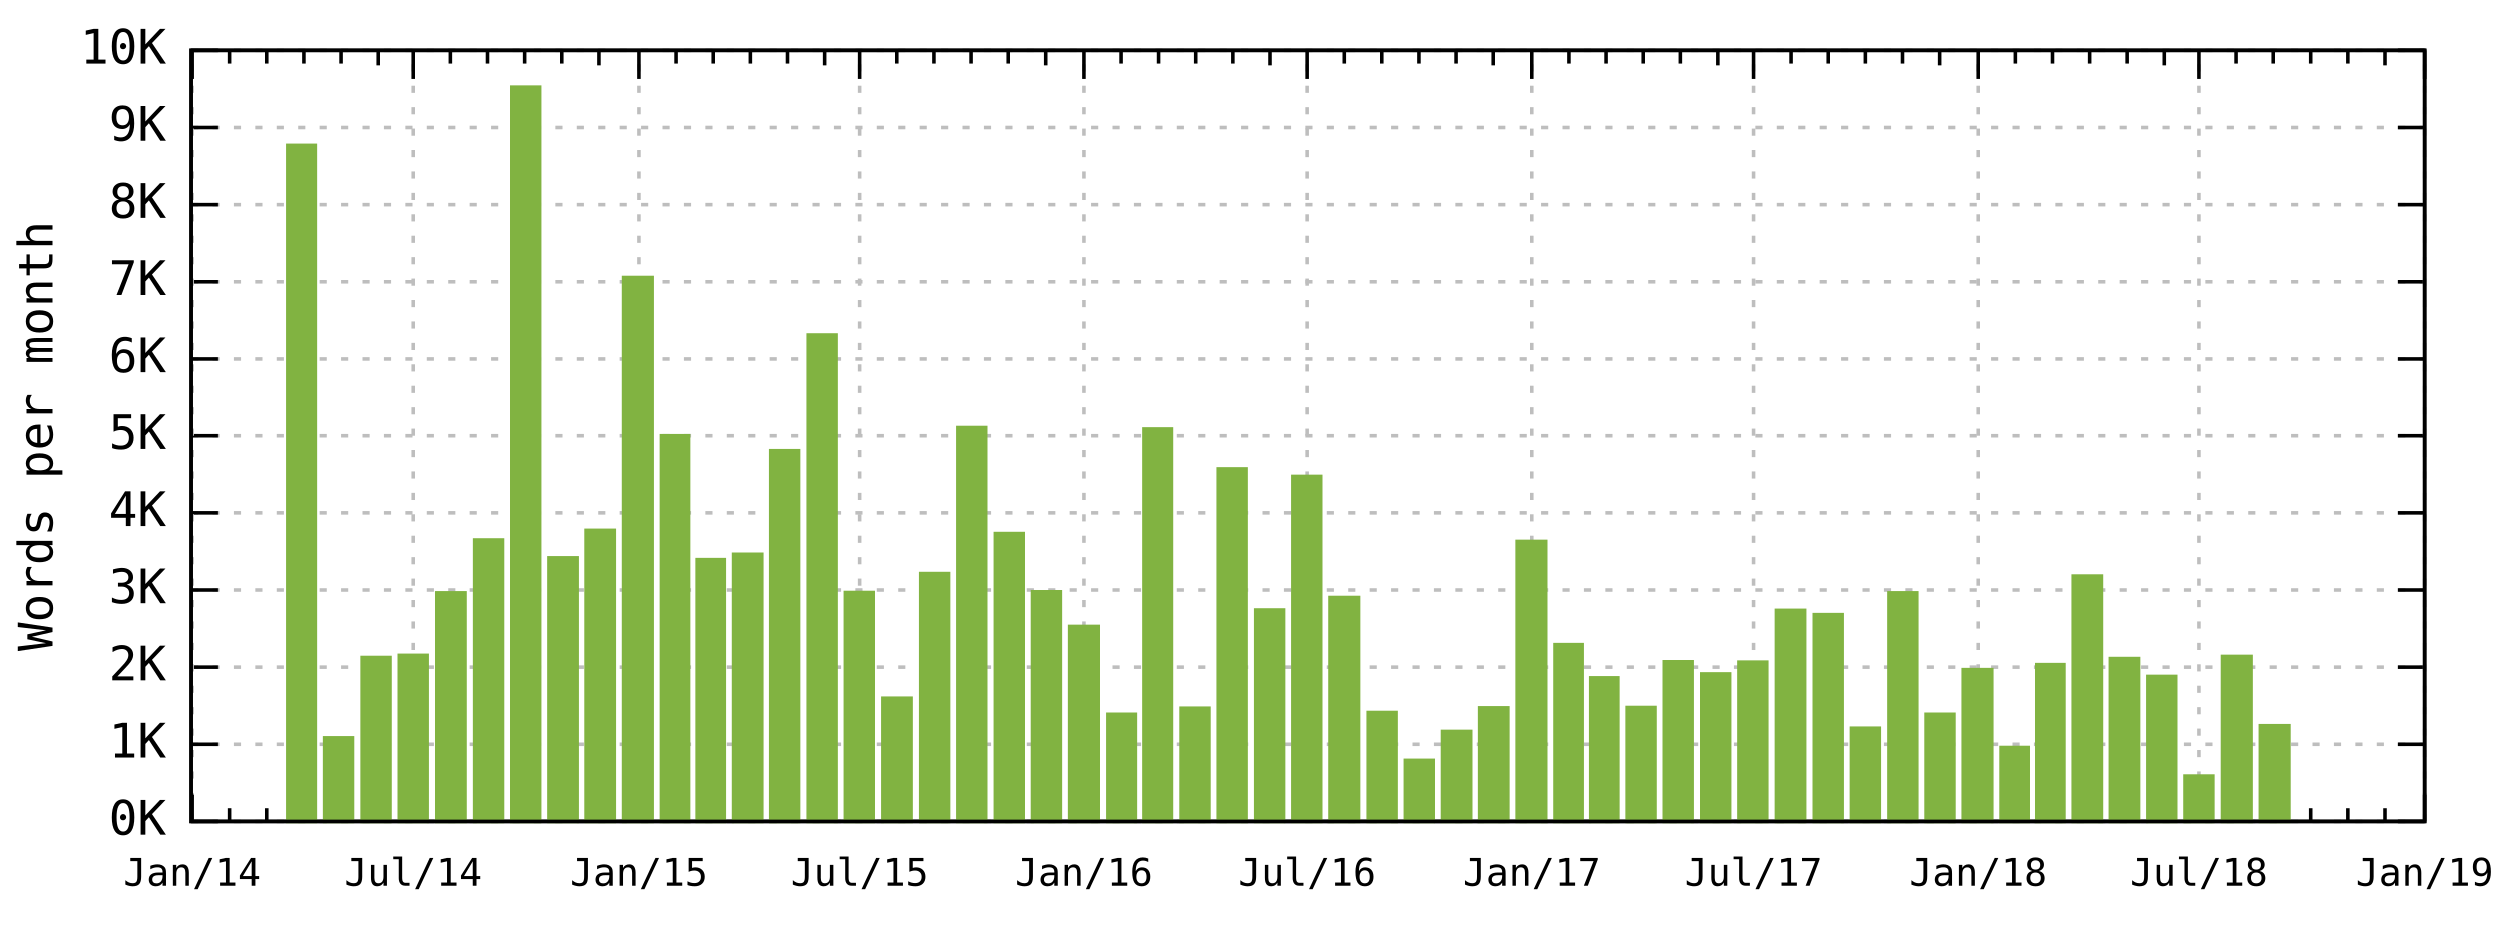
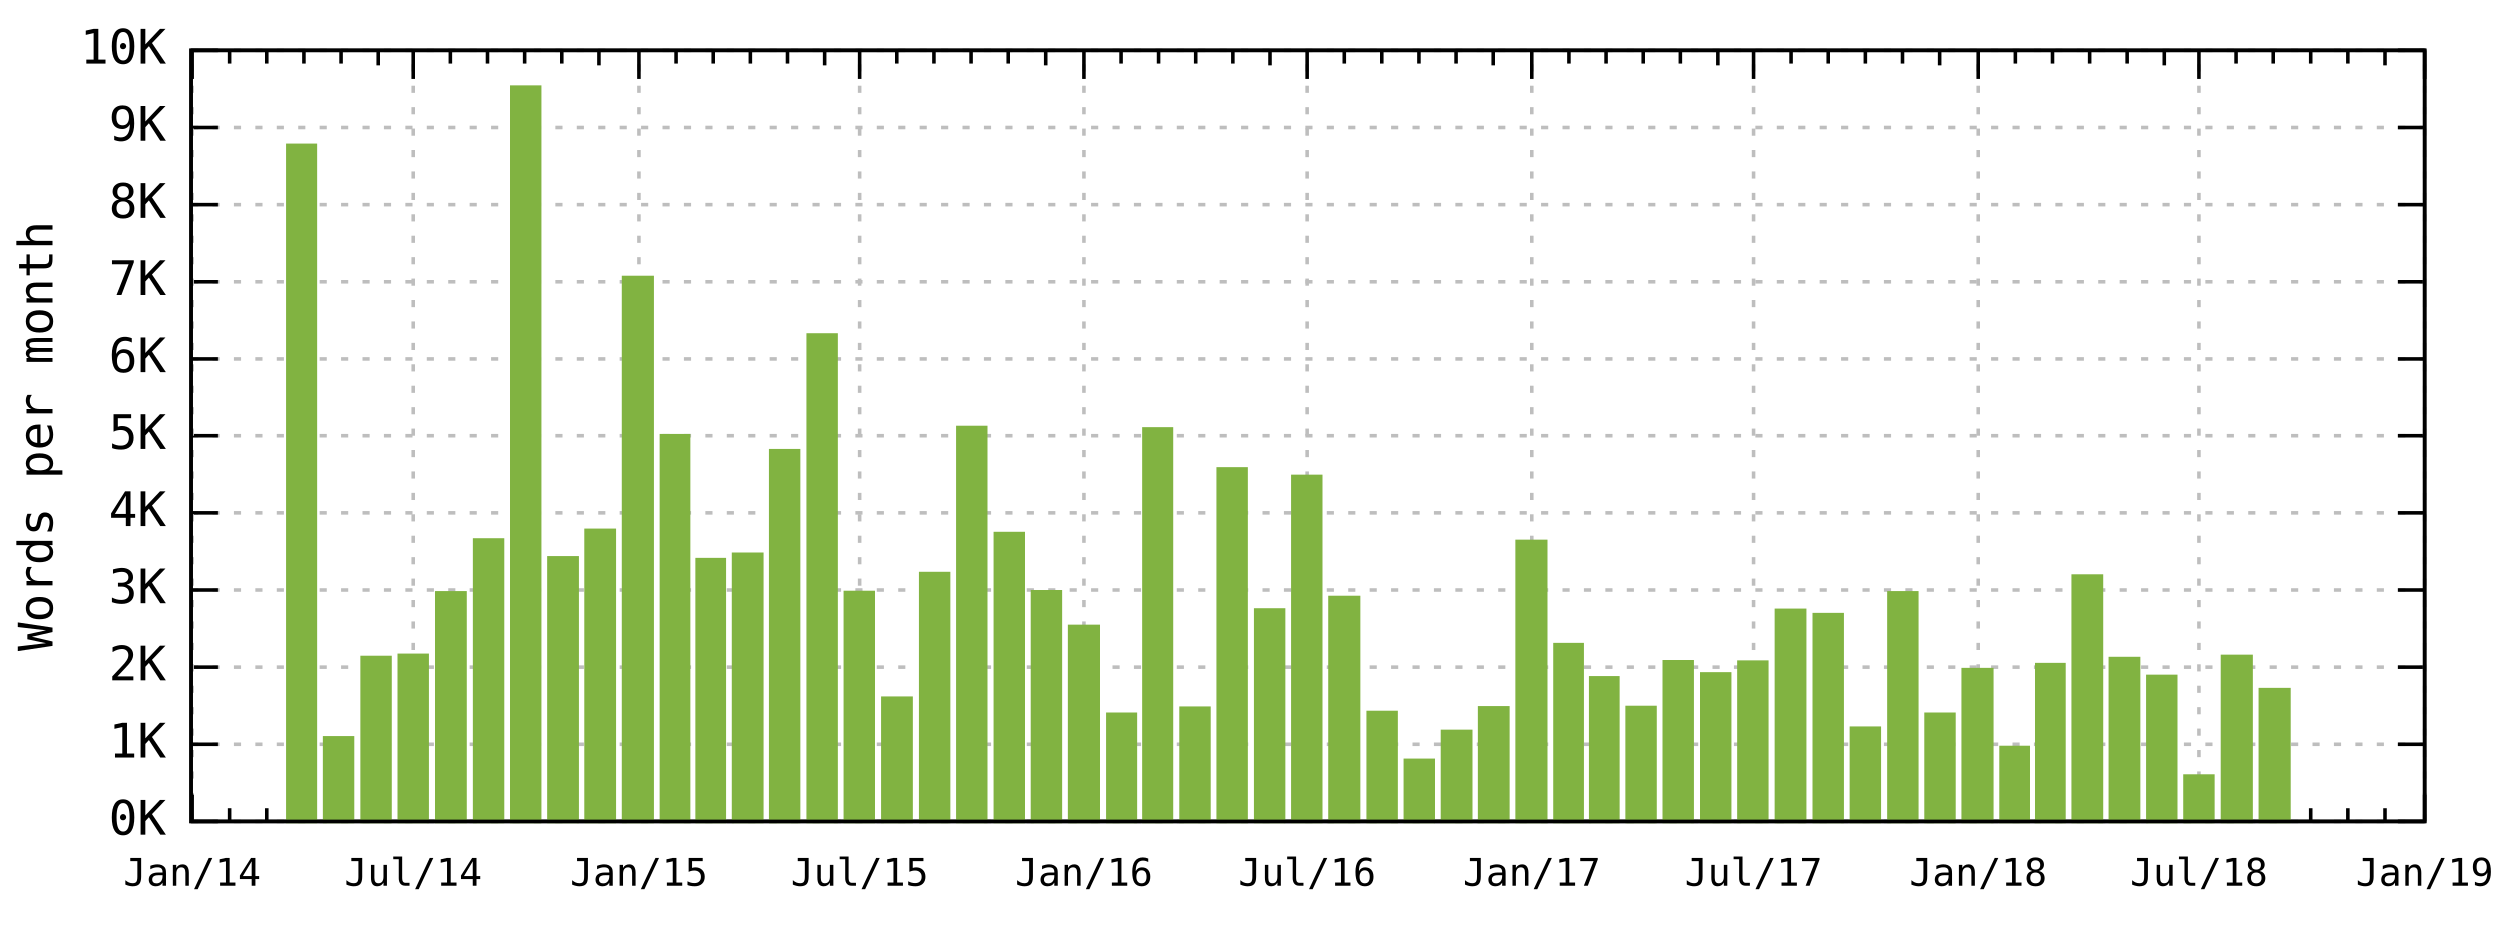
<svg xmlns="http://www.w3.org/2000/svg" xmlns:xlink="http://www.w3.org/1999/xlink" width="700" height="260" viewBox="0 0 700 260">
  <g id="gnuplot_canvas">
    <rect x="0" y="0" width="700" height="260" fill="none" />
    <defs>
      <circle id="gpDot" r="0.5" stroke-width="0.5" />
      <path id="gpPt0" stroke-width="0.267" stroke="currentColor" d="M-1,0 h2 M0,-1 v2" />
      <path id="gpPt1" stroke-width="0.267" stroke="currentColor" d="M-1,-1 L1,1 M1,-1 L-1,1" />
      <path id="gpPt2" stroke-width="0.267" stroke="currentColor" d="M-1,0 L1,0 M0,-1 L0,1 M-1,-1 L1,1 M-1,1 L1,-1" />
      <rect id="gpPt3" stroke-width="0.267" stroke="currentColor" x="-1" y="-1" width="2" height="2" />
      <rect id="gpPt4" stroke-width="0.267" stroke="currentColor" fill="currentColor" x="-1" y="-1" width="2" height="2" />
      <circle id="gpPt5" stroke-width="0.267" stroke="currentColor" cx="0" cy="0" r="1" />
      <use xlink:href="#gpPt5" id="gpPt6" fill="currentColor" stroke="none" />
      <path id="gpPt7" stroke-width="0.267" stroke="currentColor" d="M0,-1.33 L-1.33,0.67 L1.33,0.67 z" />
      <use xlink:href="#gpPt7" id="gpPt8" fill="currentColor" stroke="none" />
      <use xlink:href="#gpPt7" id="gpPt9" stroke="currentColor" transform="rotate(180)" />
      <use xlink:href="#gpPt9" id="gpPt10" fill="currentColor" stroke="none" />
      <use xlink:href="#gpPt3" id="gpPt11" stroke="currentColor" transform="rotate(45)" />
      <use xlink:href="#gpPt11" id="gpPt12" fill="currentColor" stroke="none" />
    </defs>
    <g style="fill:none; color:white; stroke:currentColor; stroke-width:1.00; stroke-linecap:butt; stroke-linejoin:miter">
</g>
    <g style="fill:none; color:black; stroke:currentColor; stroke-width:1.00; stroke-linecap:butt; stroke-linejoin:miter">
</g>
    <g style="fill:none; color:gray; stroke:currentColor; stroke-width:1.00; stroke-linecap:butt; stroke-linejoin:miter">
      <path stroke="rgb(190, 190, 190)" stroke-dasharray=" 2,4" class="gridline" d="M53.5,230.0 L678.9,230.0  h0.01" />
    </g>
    <g style="fill:none; color:black; stroke:currentColor; stroke-width:1.00; stroke-linecap:butt; stroke-linejoin:miter">
      <path stroke="black" d="M53.5,230.0 L61.0,230.0 M678.9,230.0 L671.4,230.0  h0.01" />
      <g transform="translate(46.5,233.7)" style="stroke:none; fill:rgb(0,0,0); font-family:monospace; font-size:10.00pt; text-anchor:end">
        <text>0K</text>
      </g>
    </g>
    <g style="fill:none; color:gray; stroke:currentColor; stroke-width:1.00; stroke-linecap:butt; stroke-linejoin:miter">
      <path stroke="rgb(190, 190, 190)" stroke-dasharray=" 2,4" class="gridline" d="M53.5,208.4 L678.9,208.4  h0.01" />
    </g>
    <g style="fill:none; color:black; stroke:currentColor; stroke-width:1.00; stroke-linecap:butt; stroke-linejoin:miter">
      <path stroke="black" d="M53.5,208.4 L61.0,208.4 M678.9,208.4 L671.4,208.4  h0.01" />
      <g transform="translate(46.5,212.1)" style="stroke:none; fill:rgb(0,0,0); font-family:monospace; font-size:10.00pt; text-anchor:end">
        <text>1K</text>
      </g>
    </g>
    <g style="fill:none; color:gray; stroke:currentColor; stroke-width:1.00; stroke-linecap:butt; stroke-linejoin:miter">
      <path stroke="rgb(190, 190, 190)" stroke-dasharray=" 2,4" class="gridline" d="M53.5,186.8 L678.9,186.8  h0.01" />
    </g>
    <g style="fill:none; color:black; stroke:currentColor; stroke-width:1.00; stroke-linecap:butt; stroke-linejoin:miter">
      <path stroke="black" d="M53.5,186.8 L61.0,186.8 M678.9,186.8 L671.4,186.8  h0.01" />
      <g transform="translate(46.5,190.5)" style="stroke:none; fill:rgb(0,0,0); font-family:monospace; font-size:10.00pt; text-anchor:end">
        <text>2K</text>
      </g>
    </g>
    <g style="fill:none; color:gray; stroke:currentColor; stroke-width:1.00; stroke-linecap:butt; stroke-linejoin:miter">
      <path stroke="rgb(190, 190, 190)" stroke-dasharray=" 2,4" class="gridline" d="M53.5,165.2 L678.9,165.2  h0.01" />
    </g>
    <g style="fill:none; color:black; stroke:currentColor; stroke-width:1.00; stroke-linecap:butt; stroke-linejoin:miter">
      <path stroke="black" d="M53.5,165.2 L61.0,165.2 M678.9,165.2 L671.4,165.2  h0.01" />
      <g transform="translate(46.5,168.9)" style="stroke:none; fill:rgb(0,0,0); font-family:monospace; font-size:10.00pt; text-anchor:end">
        <text>3K</text>
      </g>
    </g>
    <g style="fill:none; color:gray; stroke:currentColor; stroke-width:1.00; stroke-linecap:butt; stroke-linejoin:miter">
      <path stroke="rgb(190, 190, 190)" stroke-dasharray=" 2,4" class="gridline" d="M53.5,143.6 L678.9,143.6  h0.01" />
    </g>
    <g style="fill:none; color:black; stroke:currentColor; stroke-width:1.00; stroke-linecap:butt; stroke-linejoin:miter">
      <path stroke="black" d="M53.5,143.6 L61.0,143.6 M678.9,143.6 L671.4,143.6  h0.01" />
      <g transform="translate(46.5,147.3)" style="stroke:none; fill:rgb(0,0,0); font-family:monospace; font-size:10.00pt; text-anchor:end">
        <text>4K</text>
      </g>
    </g>
    <g style="fill:none; color:gray; stroke:currentColor; stroke-width:1.00; stroke-linecap:butt; stroke-linejoin:miter">
      <path stroke="rgb(190, 190, 190)" stroke-dasharray=" 2,4" class="gridline" d="M53.5,122.0 L678.9,122.0  h0.01" />
    </g>
    <g style="fill:none; color:black; stroke:currentColor; stroke-width:1.00; stroke-linecap:butt; stroke-linejoin:miter">
      <path stroke="black" d="M53.5,122.0 L61.0,122.0 M678.9,122.0 L671.4,122.0  h0.01" />
      <g transform="translate(46.5,125.7)" style="stroke:none; fill:rgb(0,0,0); font-family:monospace; font-size:10.00pt; text-anchor:end">
        <text>5K</text>
      </g>
    </g>
    <g style="fill:none; color:gray; stroke:currentColor; stroke-width:1.00; stroke-linecap:butt; stroke-linejoin:miter">
      <path stroke="rgb(190, 190, 190)" stroke-dasharray=" 2,4" class="gridline" d="M53.5,100.5 L678.9,100.5  h0.01" />
    </g>
    <g style="fill:none; color:black; stroke:currentColor; stroke-width:1.00; stroke-linecap:butt; stroke-linejoin:miter">
      <path stroke="black" d="M53.5,100.5 L61.0,100.5 M678.9,100.5 L671.4,100.5  h0.01" />
      <g transform="translate(46.5,104.2)" style="stroke:none; fill:rgb(0,0,0); font-family:monospace; font-size:10.00pt; text-anchor:end">
        <text>6K</text>
      </g>
    </g>
    <g style="fill:none; color:gray; stroke:currentColor; stroke-width:1.00; stroke-linecap:butt; stroke-linejoin:miter">
      <path stroke="rgb(190, 190, 190)" stroke-dasharray=" 2,4" class="gridline" d="M53.5,78.9 L678.9,78.9  h0.01" />
    </g>
    <g style="fill:none; color:black; stroke:currentColor; stroke-width:1.00; stroke-linecap:butt; stroke-linejoin:miter">
      <path stroke="black" d="M53.5,78.9 L61.0,78.9 M678.9,78.9 L671.4,78.9  h0.01" />
      <g transform="translate(46.5,82.6)" style="stroke:none; fill:rgb(0,0,0); font-family:monospace; font-size:10.00pt; text-anchor:end">
        <text>7K</text>
      </g>
    </g>
    <g style="fill:none; color:gray; stroke:currentColor; stroke-width:1.00; stroke-linecap:butt; stroke-linejoin:miter">
      <path stroke="rgb(190, 190, 190)" stroke-dasharray=" 2,4" class="gridline" d="M53.5,57.3 L678.9,57.3  h0.01" />
    </g>
    <g style="fill:none; color:black; stroke:currentColor; stroke-width:1.00; stroke-linecap:butt; stroke-linejoin:miter">
      <path stroke="black" d="M53.5,57.3 L61.0,57.3 M678.9,57.3 L671.4,57.3  h0.01" />
      <g transform="translate(46.5,61.0)" style="stroke:none; fill:rgb(0,0,0); font-family:monospace; font-size:10.00pt; text-anchor:end">
        <text>8K</text>
      </g>
    </g>
    <g style="fill:none; color:gray; stroke:currentColor; stroke-width:1.00; stroke-linecap:butt; stroke-linejoin:miter">
      <path stroke="rgb(190, 190, 190)" stroke-dasharray=" 2,4" class="gridline" d="M53.5,35.7 L678.9,35.7  h0.01" />
    </g>
    <g style="fill:none; color:black; stroke:currentColor; stroke-width:1.00; stroke-linecap:butt; stroke-linejoin:miter">
      <path stroke="black" d="M53.5,35.7 L61.0,35.7 M678.9,35.7 L671.4,35.7  h0.01" />
      <g transform="translate(46.5,39.4)" style="stroke:none; fill:rgb(0,0,0); font-family:monospace; font-size:10.00pt; text-anchor:end">
        <text>9K</text>
      </g>
    </g>
    <g style="fill:none; color:gray; stroke:currentColor; stroke-width:1.00; stroke-linecap:butt; stroke-linejoin:miter">
      <path stroke="rgb(190, 190, 190)" stroke-dasharray=" 2,4" class="gridline" d="M53.5,14.1 L678.9,14.1  h0.01" />
    </g>
    <g style="fill:none; color:black; stroke:currentColor; stroke-width:1.00; stroke-linecap:butt; stroke-linejoin:miter">
      <path stroke="black" d="M53.5,14.1 L61.0,14.1 M678.9,14.1 L671.4,14.1  h0.01" />
      <g transform="translate(46.5,17.8)" style="stroke:none; fill:rgb(0,0,0); font-family:monospace; font-size:10.00pt; text-anchor:end">
        <text>10K</text>
      </g>
    </g>
    <g style="fill:none; color:gray; stroke:currentColor; stroke-width:1.00; stroke-linecap:butt; stroke-linejoin:miter">
      <path stroke="rgb(190, 190, 190)" stroke-dasharray=" 2,4" class="gridline" d="M53.8,230.0 L53.8,14.1  h0.01" />
    </g>
    <g style="fill:none; color:black; stroke:currentColor; stroke-width:1.00; stroke-linecap:butt; stroke-linejoin:miter">
      <path stroke="black" d="M53.8,230.0 L53.8,222.5 M53.8,14.1 L53.8,21.6  h0.01" />
      <g transform="translate(53.8,248.0)" style="stroke:none; fill:rgb(0,0,0); font-family:monospace; font-size:8.00pt; text-anchor:middle">
        <text>Jan/14</text>
      </g>
      <path stroke="black" d="M64.3,230.0 L64.3,226.3 M64.3,14.1 L64.3,17.8 M74.7,230.0 L74.7,226.3 M74.7,14.1 L74.7,17.8    M85.1,230.0 L85.1,226.3 M85.1,14.1 L85.1,17.8 M95.5,230.0 L95.5,226.3 M95.5,14.1 L95.5,17.8    M105.9,230.0 L105.9,226.3 M105.9,14.1 L105.9,17.8  h0.01" />
    </g>
    <g style="fill:none; color:gray; stroke:currentColor; stroke-width:1.00; stroke-linecap:butt; stroke-linejoin:miter">
      <path stroke="rgb(190, 190, 190)" stroke-dasharray=" 2,4" class="gridline" d="M115.7,230.0 L115.7,14.1  h0.01" />
    </g>
    <g style="fill:none; color:black; stroke:currentColor; stroke-width:1.00; stroke-linecap:butt; stroke-linejoin:miter">
      <path stroke="black" d="M115.7,230.0 L115.7,222.5 M115.7,14.1 L115.7,21.6  h0.01" />
      <g transform="translate(115.7,248.0)" style="stroke:none; fill:rgb(0,0,0); font-family:monospace; font-size:8.00pt; text-anchor:middle">
        <text>Jul/14</text>
      </g>
      <path stroke="black" d="M126.1,230.0 L126.1,226.3 M126.1,14.1 L126.1,17.8 M136.5,230.0 L136.5,226.3 M136.5,14.1 L136.5,17.8    M146.9,230.0 L146.9,226.3 M146.9,14.1 L146.9,17.8 M157.3,230.0 L157.3,226.3 M157.3,14.1 L157.3,17.8    M167.7,230.0 L167.7,226.3 M167.7,14.1 L167.7,17.8  h0.01" />
    </g>
    <g style="fill:none; color:gray; stroke:currentColor; stroke-width:1.00; stroke-linecap:butt; stroke-linejoin:miter">
      <path stroke="rgb(190, 190, 190)" stroke-dasharray=" 2,4" class="gridline" d="M178.9,230.0 L178.9,14.1  h0.01" />
    </g>
    <g style="fill:none; color:black; stroke:currentColor; stroke-width:1.00; stroke-linecap:butt; stroke-linejoin:miter">
      <path stroke="black" d="M178.9,230.0 L178.9,222.5 M178.9,14.1 L178.9,21.6  h0.01" />
      <g transform="translate(178.9,248.0)" style="stroke:none; fill:rgb(0,0,0); font-family:monospace; font-size:8.00pt; text-anchor:middle">
        <text>Jan/15</text>
      </g>
      <path stroke="black" d="M189.3,230.0 L189.3,226.3 M189.3,14.1 L189.3,17.8 M199.7,230.0 L199.7,226.3 M199.7,14.1 L199.7,17.8    M210.1,230.0 L210.1,226.3 M210.1,14.1 L210.1,17.8 M220.5,230.0 L220.5,226.3 M220.5,14.1 L220.5,17.8    M230.9,230.0 L230.9,226.3 M230.9,14.1 L230.9,17.8  h0.01" />
    </g>
    <g style="fill:none; color:gray; stroke:currentColor; stroke-width:1.00; stroke-linecap:butt; stroke-linejoin:miter">
      <path stroke="rgb(190, 190, 190)" stroke-dasharray=" 2,4" class="gridline" d="M240.7,230.0 L240.7,14.1  h0.01" />
    </g>
    <g style="fill:none; color:black; stroke:currentColor; stroke-width:1.00; stroke-linecap:butt; stroke-linejoin:miter">
      <path stroke="black" d="M240.7,230.0 L240.7,222.5 M240.7,14.1 L240.7,21.6  h0.01" />
      <g transform="translate(240.7,248.0)" style="stroke:none; fill:rgb(0,0,0); font-family:monospace; font-size:8.00pt; text-anchor:middle">
        <text>Jul/15</text>
      </g>
      <path stroke="black" d="M251.1,230.0 L251.1,226.3 M251.1,14.1 L251.1,17.8 M261.5,230.0 L261.5,226.3 M261.5,14.1 L261.5,17.8    M271.9,230.0 L271.9,226.3 M271.9,14.1 L271.9,17.8 M282.3,230.0 L282.3,226.3 M282.3,14.1 L282.3,17.8    M292.8,230.0 L292.8,226.3 M292.8,14.1 L292.8,17.8  h0.01" />
    </g>
    <g style="fill:none; color:gray; stroke:currentColor; stroke-width:1.00; stroke-linecap:butt; stroke-linejoin:miter">
      <path stroke="rgb(190, 190, 190)" stroke-dasharray=" 2,4" class="gridline" d="M303.5,230.0 L303.5,14.1  h0.01" />
    </g>
    <g style="fill:none; color:black; stroke:currentColor; stroke-width:1.00; stroke-linecap:butt; stroke-linejoin:miter">
      <path stroke="black" d="M303.5,230.0 L303.5,222.5 M303.5,14.1 L303.5,21.6  h0.01" />
      <g transform="translate(303.5,248.0)" style="stroke:none; fill:rgb(0,0,0); font-family:monospace; font-size:8.00pt; text-anchor:middle">
        <text>Jan/16</text>
      </g>
      <path stroke="black" d="M313.9,230.0 L313.9,226.3 M313.9,14.1 L313.9,17.8 M324.4,230.0 L324.4,226.3 M324.4,14.1 L324.4,17.8    M334.8,230.0 L334.8,226.3 M334.8,14.1 L334.8,17.8 M345.2,230.0 L345.2,226.3 M345.2,14.1 L345.2,17.8    M355.6,230.0 L355.6,226.3 M355.6,14.1 L355.6,17.8  h0.01" />
    </g>
    <g style="fill:none; color:gray; stroke:currentColor; stroke-width:1.00; stroke-linecap:butt; stroke-linejoin:miter">
      <path stroke="rgb(190, 190, 190)" stroke-dasharray=" 2,4" class="gridline" d="M366.0,230.0 L366.0,14.1  h0.01" />
    </g>
    <g style="fill:none; color:black; stroke:currentColor; stroke-width:1.00; stroke-linecap:butt; stroke-linejoin:miter">
      <path stroke="black" d="M366.0,230.0 L366.0,222.5 M366.0,14.1 L366.0,21.6  h0.01" />
      <g transform="translate(366.0,248.0)" style="stroke:none; fill:rgb(0,0,0); font-family:monospace; font-size:8.00pt; text-anchor:middle">
        <text>Jul/16</text>
      </g>
      <path stroke="black" d="M376.4,230.0 L376.4,226.3 M376.4,14.1 L376.4,17.8 M386.9,230.0 L386.9,226.3 M386.9,14.1 L386.9,17.8    M397.3,230.0 L397.3,226.3 M397.3,14.1 L397.3,17.8 M407.7,230.0 L407.7,226.3 M407.7,14.1 L407.7,17.8    M418.1,230.0 L418.1,226.3 M418.1,14.1 L418.1,17.8  h0.01" />
    </g>
    <g style="fill:none; color:gray; stroke:currentColor; stroke-width:1.00; stroke-linecap:butt; stroke-linejoin:miter">
      <path stroke="rgb(190, 190, 190)" stroke-dasharray=" 2,4" class="gridline" d="M428.9,230.0 L428.9,14.1  h0.01" />
    </g>
    <g style="fill:none; color:black; stroke:currentColor; stroke-width:1.00; stroke-linecap:butt; stroke-linejoin:miter">
      <path stroke="black" d="M428.9,230.0 L428.9,222.5 M428.9,14.1 L428.9,21.6  h0.01" />
      <g transform="translate(428.9,248.0)" style="stroke:none; fill:rgb(0,0,0); font-family:monospace; font-size:8.00pt; text-anchor:middle">
        <text>Jan/17</text>
      </g>
      <path stroke="black" d="M439.3,230.0 L439.3,226.3 M439.3,14.1 L439.3,17.8 M449.7,230.0 L449.7,226.3 M449.7,14.1 L449.7,17.8    M460.1,230.0 L460.1,226.3 M460.1,14.1 L460.1,17.8 M470.5,230.0 L470.5,226.3 M470.5,14.1 L470.5,17.8    M481.0,230.0 L481.0,226.3 M481.0,14.1 L481.0,17.8  h0.01" />
    </g>
    <g style="fill:none; color:gray; stroke:currentColor; stroke-width:1.00; stroke-linecap:butt; stroke-linejoin:miter">
      <path stroke="rgb(190, 190, 190)" stroke-dasharray=" 2,4" class="gridline" d="M491.0,230.0 L491.0,14.1  h0.01" />
    </g>
    <g style="fill:none; color:black; stroke:currentColor; stroke-width:1.00; stroke-linecap:butt; stroke-linejoin:miter">
      <path stroke="black" d="M491.0,230.0 L491.0,222.5 M491.0,14.1 L491.0,21.6  h0.01" />
      <g transform="translate(491.0,248.0)" style="stroke:none; fill:rgb(0,0,0); font-family:monospace; font-size:8.00pt; text-anchor:middle">
        <text>Jul/17</text>
      </g>
      <path stroke="black" d="M501.5,230.0 L501.5,226.3 M501.5,14.1 L501.5,17.8 M511.9,230.0 L511.9,226.3 M511.9,14.1 L511.9,17.8    M522.3,230.0 L522.3,226.3 M522.3,14.1 L522.3,17.8 M532.7,230.0 L532.7,226.3 M532.7,14.1 L532.7,17.8    M543.1,230.0 L543.1,226.3 M543.1,14.1 L543.1,17.8  h0.01" />
    </g>
    <g style="fill:none; color:gray; stroke:currentColor; stroke-width:1.00; stroke-linecap:butt; stroke-linejoin:miter">
      <path stroke="rgb(190, 190, 190)" stroke-dasharray=" 2,4" class="gridline" d="M553.9,230.0 L553.9,14.1  h0.01" />
    </g>
    <g style="fill:none; color:black; stroke:currentColor; stroke-width:1.00; stroke-linecap:butt; stroke-linejoin:miter">
      <path stroke="black" d="M553.9,230.0 L553.9,222.5 M553.9,14.1 L553.9,21.6  h0.01" />
      <g transform="translate(553.9,248.0)" style="stroke:none; fill:rgb(0,0,0); font-family:monospace; font-size:8.00pt; text-anchor:middle">
        <text>Jan/18</text>
      </g>
      <path stroke="black" d="M564.3,230.0 L564.3,226.3 M564.3,14.1 L564.3,17.8 M574.7,230.0 L574.7,226.3 M574.7,14.1 L574.7,17.8    M585.1,230.0 L585.1,226.3 M585.1,14.1 L585.1,17.8 M595.6,230.0 L595.6,226.3 M595.6,14.1 L595.6,17.8    M606.0,230.0 L606.0,226.3 M606.0,14.1 L606.0,17.8  h0.01" />
    </g>
    <g style="fill:none; color:gray; stroke:currentColor; stroke-width:1.00; stroke-linecap:butt; stroke-linejoin:miter">
      <path stroke="rgb(190, 190, 190)" stroke-dasharray=" 2,4" class="gridline" d="M615.7,230.0 L615.7,14.1  h0.01" />
    </g>
    <g style="fill:none; color:black; stroke:currentColor; stroke-width:1.00; stroke-linecap:butt; stroke-linejoin:miter">
      <path stroke="black" d="M615.7,230.0 L615.7,222.5 M615.7,14.1 L615.7,21.6  h0.01" />
      <g transform="translate(615.7,248.0)" style="stroke:none; fill:rgb(0,0,0); font-family:monospace; font-size:8.00pt; text-anchor:middle">
        <text>Jul/18</text>
      </g>
      <path stroke="black" d="M626.1,230.0 L626.1,226.3 M626.1,14.1 L626.1,17.8 M636.5,230.0 L636.5,226.3 M636.5,14.1 L636.5,17.8    M647.0,230.0 L647.0,226.3 M647.0,14.1 L647.0,17.8 M657.4,230.0 L657.4,226.3 M657.4,14.1 L657.4,17.8    M667.8,230.0 L667.8,226.3 M667.8,14.1 L667.8,17.8  h0.01" />
    </g>
    <g style="fill:none; color:gray; stroke:currentColor; stroke-width:1.00; stroke-linecap:butt; stroke-linejoin:miter">
      <path stroke="rgb(190, 190, 190)" stroke-dasharray=" 2,4" class="gridline" d="M678.9,230.0 L678.9,14.1  h0.01" />
    </g>
    <g style="fill:none; color:black; stroke:currentColor; stroke-width:1.00; stroke-linecap:butt; stroke-linejoin:miter">
      <path stroke="black" d="M678.9,230.0 L678.9,222.5 M678.9,14.1 L678.9,21.6  h0.01" />
      <g transform="translate(678.9,248.0)" style="stroke:none; fill:rgb(0,0,0); font-family:monospace; font-size:8.00pt; text-anchor:middle">
        <text>Jan/19</text>
      </g>
      <path stroke="black" d="M53.5,14.1 L53.5,230.0 L678.9,230.0 L678.9,14.1 L53.5,14.1 Z  h0.01" />
      <g transform="translate(14.7,122.1) rotate(270)" style="stroke:none; fill:rgb(0,0,0); font-family:monospace; font-size:10.00pt; text-anchor:middle">
        <text>Words per month</text>
      </g>
    </g>
    <g id="gnuplot_plot_1">
      <g style="fill:none; color:red; stroke:currentColor; stroke-width:1.00; stroke-linecap:butt; stroke-linejoin:miter">
        <g style="stroke:none; shape-rendering:crispEdges">
          <polygon fill="rgb(129, 179,  65)" points="80.6,230.0 88.4,230.0 88.4,40.6 80.6,40.6 " />
        </g>
        <path stroke="rgb(129, 179,  65)" d="M80.6,230.0 L80.6,40.7 L88.3,40.7 L88.3,230.0 L80.6,230.0 Z  h0.01" />
        <g style="stroke:none; shape-rendering:crispEdges">
          <polygon fill="rgb(129, 179,  65)" points="90.9,230.0 98.8,230.0 98.8,206.5 90.9,206.5 " />
        </g>
        <path stroke="rgb(129, 179,  65)" d="M90.9,230.0 L90.9,206.6 L98.7,206.6 L98.7,230.0 L90.9,230.0 Z  h0.01" />
        <g style="stroke:none; shape-rendering:crispEdges">
          <polygon fill="rgb(129, 179,  65)" points="101.4,230.0 109.3,230.0 109.3,184.0 101.4,184.0 " />
        </g>
        <path stroke="rgb(129, 179,  65)" d="M101.4,230.0 L101.4,184.1 L109.2,184.1 L109.2,230.0 L101.4,230.0 Z  h0.01" />
        <g style="stroke:none; shape-rendering:crispEdges">
          <polygon fill="rgb(129, 179,  65)" points="111.8,230.0 119.7,230.0 119.7,183.4 111.8,183.4 " />
        </g>
        <path stroke="rgb(129, 179,  65)" d="M111.8,230.0 L111.8,183.5 L119.6,183.5 L119.6,230.0 L111.8,230.0 Z  h0.01" />
        <g style="stroke:none; shape-rendering:crispEdges">
          <polygon fill="rgb(129, 179,  65)" points="122.3,230.0 130.3,230.0 130.3,165.9 122.3,165.9 " />
        </g>
        <path stroke="rgb(129, 179,  65)" d="M122.3,230.0 L122.3,166.0 L130.2,166.0 L130.2,230.0 L122.3,230.0 Z  h0.01" />
        <g style="stroke:none; shape-rendering:crispEdges">
          <polygon fill="rgb(129, 179,  65)" points="132.9,230.0 140.8,230.0 140.8,151.1 132.9,151.1 " />
        </g>
        <path stroke="rgb(129, 179,  65)" d="M132.9,230.0 L132.9,151.2 L140.7,151.2 L140.7,230.0 L132.9,230.0 Z  h0.01" />
        <g style="stroke:none; shape-rendering:crispEdges">
          <polygon fill="rgb(129, 179,  65)" points="143.3,230.0 151.2,230.0 151.2,24.3 143.3,24.3 " />
        </g>
        <path stroke="rgb(129, 179,  65)" d="M143.3,230.0 L143.3,24.4 L151.1,24.4 L151.1,230.0 L143.3,230.0 Z  h0.01" />
        <g style="stroke:none; shape-rendering:crispEdges">
          <polygon fill="rgb(129, 179,  65)" points="153.7,230.0 161.7,230.0 161.7,156.1 153.7,156.1 " />
        </g>
        <path stroke="rgb(129, 179,  65)" d="M153.7,230.0 L153.7,156.2 L161.6,156.2 L161.6,230.0 L153.7,230.0 Z  h0.01" />
        <g style="stroke:none; shape-rendering:crispEdges">
          <polygon fill="rgb(129, 179,  65)" points="164.1,230.0 172.1,230.0 172.1,148.4 164.1,148.4 " />
        </g>
        <path stroke="rgb(129, 179,  65)" d="M164.1,230.0 L164.1,148.5 L172.0,148.5 L172.0,230.0 L164.1,230.0 Z  h0.01" />
        <g style="stroke:none; shape-rendering:crispEdges">
          <polygon fill="rgb(129, 179,  65)" points="174.6,230.0 182.7,230.0 182.7,77.6 174.6,77.6 " />
        </g>
        <path stroke="rgb(129, 179,  65)" d="M174.6,230.0 L174.6,77.7 L182.6,77.7 L182.6,230.0 L174.6,230.0 Z  h0.01" />
        <g style="stroke:none; shape-rendering:crispEdges">
          <polygon fill="rgb(129, 179,  65)" points="185.2,230.0 192.9,230.0 192.9,121.9 185.2,121.9 " />
        </g>
        <path stroke="rgb(129, 179,  65)" d="M185.2,230.0 L185.2,122.0 L192.8,122.0 L192.8,230.0 L185.2,230.0 Z  h0.01" />
        <g style="stroke:none; shape-rendering:crispEdges">
          <polygon fill="rgb(129, 179,  65)" points="195.2,230.0 202.9,230.0 202.9,156.6 195.2,156.6 " />
        </g>
        <path stroke="rgb(129, 179,  65)" d="M195.2,230.0 L195.2,156.7 L202.8,156.7 L202.8,230.0 L195.2,230.0 Z  h0.01" />
        <g style="stroke:none; shape-rendering:crispEdges">
          <polygon fill="rgb(129, 179,  65)" points="205.4,230.0 213.4,230.0 213.4,155.1 205.4,155.1 " />
        </g>
        <path stroke="rgb(129, 179,  65)" d="M205.4,230.0 L205.4,155.2 L213.3,155.2 L213.3,230.0 L205.4,230.0 Z  h0.01" />
        <g style="stroke:none; shape-rendering:crispEdges">
          <polygon fill="rgb(129, 179,  65)" points="215.8,230.0 223.7,230.0 223.7,126.1 215.8,126.1 " />
        </g>
        <path stroke="rgb(129, 179,  65)" d="M215.8,230.0 L215.8,126.2 L223.6,126.2 L223.6,230.0 L215.8,230.0 Z  h0.01" />
        <g style="stroke:none; shape-rendering:crispEdges">
          <polygon fill="rgb(129, 179,  65)" points="226.3,230.0 234.2,230.0 234.2,93.7 226.3,93.7 " />
        </g>
        <path stroke="rgb(129, 179,  65)" d="M226.3,230.0 L226.3,93.8 L234.1,93.8 L234.1,230.0 L226.3,230.0 Z  h0.01" />
        <g style="stroke:none; shape-rendering:crispEdges">
          <polygon fill="rgb(129, 179,  65)" points="236.7,230.0 244.6,230.0 244.6,165.8 236.7,165.8 " />
        </g>
        <path stroke="rgb(129, 179,  65)" d="M236.7,230.0 L236.7,165.9 L244.5,165.9 L244.5,230.0 L236.7,230.0 Z  h0.01" />
        <g style="stroke:none; shape-rendering:crispEdges">
          <polygon fill="rgb(129, 179,  65)" points="247.2,230.0 255.2,230.0 255.2,195.4 247.2,195.4 " />
        </g>
        <path stroke="rgb(129, 179,  65)" d="M247.2,230.0 L247.2,195.5 L255.1,195.5 L255.1,230.0 L247.2,230.0 Z  h0.01" />
        <g style="stroke:none; shape-rendering:crispEdges">
          <polygon fill="rgb(129, 179,  65)" points="257.8,230.0 265.7,230.0 265.7,160.5 257.8,160.5 " />
        </g>
        <path stroke="rgb(129, 179,  65)" d="M257.8,230.0 L257.8,160.6 L265.6,160.6 L265.6,230.0 L257.8,230.0 Z  h0.01" />
        <g style="stroke:none; shape-rendering:crispEdges">
          <polygon fill="rgb(129, 179,  65)" points="268.2,230.0 276.1,230.0 276.1,119.6 268.2,119.6 " />
        </g>
        <path stroke="rgb(129, 179,  65)" d="M268.2,230.0 L268.2,119.7 L276.0,119.7 L276.0,230.0 L268.2,230.0 Z  h0.01" />
        <g style="stroke:none; shape-rendering:crispEdges">
          <polygon fill="rgb(129, 179,  65)" points="278.7,230.0 286.6,230.0 286.6,149.3 278.7,149.3 " />
        </g>
        <path stroke="rgb(129, 179,  65)" d="M278.7,230.0 L278.7,149.4 L286.5,149.4 L286.5,230.0 L278.7,230.0 Z  h0.01" />
        <g style="stroke:none; shape-rendering:crispEdges">
          <polygon fill="rgb(129, 179,  65)" points="289.1,230.0 297.0,230.0 297.0,165.6 289.1,165.6 " />
        </g>
        <path stroke="rgb(129, 179,  65)" d="M289.1,230.0 L289.1,165.7 L296.9,165.7 L296.9,230.0 L289.1,230.0 Z  h0.01" />
        <g style="stroke:none; shape-rendering:crispEdges">
          <polygon fill="rgb(129, 179,  65)" points="299.5,230.0 307.6,230.0 307.6,175.3 299.5,175.3 " />
        </g>
        <path stroke="rgb(129, 179,  65)" d="M299.5,230.0 L299.5,175.4 L307.5,175.4 L307.5,230.0 L299.5,230.0 Z  h0.01" />
        <g style="stroke:none; shape-rendering:crispEdges">
          <polygon fill="rgb(129, 179,  65)" points="310.2,230.0 318.0,230.0 318.0,199.9 310.2,199.9 " />
        </g>
        <path stroke="rgb(129, 179,  65)" d="M310.2,230.0 L310.2,200.0 L317.9,200.0 L317.9,230.0 L310.2,230.0 Z  h0.01" />
        <g style="stroke:none; shape-rendering:crispEdges">
          <polygon fill="rgb(129, 179,  65)" points="320.3,230.0 328.1,230.0 328.1,120.0 320.3,120.0 " />
        </g>
        <path stroke="rgb(129, 179,  65)" d="M320.3,230.0 L320.3,120.1 L328.0,120.1 L328.0,230.0 L320.3,230.0 Z  h0.01" />
        <g style="stroke:none; shape-rendering:crispEdges">
          <polygon fill="rgb(129, 179,  65)" points="330.7,230.0 338.6,230.0 338.6,198.2 330.7,198.2 " />
        </g>
        <path stroke="rgb(129, 179,  65)" d="M330.7,230.0 L330.7,198.3 L338.5,198.3 L338.5,230.0 L330.7,230.0 Z  h0.01" />
        <g style="stroke:none; shape-rendering:crispEdges">
          <polygon fill="rgb(129, 179,  65)" points="341.1,230.0 349.0,230.0 349.0,131.2 341.1,131.2 " />
        </g>
        <path stroke="rgb(129, 179,  65)" d="M341.1,230.0 L341.1,131.3 L348.9,131.3 L348.9,230.0 L341.1,230.0 Z  h0.01" />
        <g style="stroke:none; shape-rendering:crispEdges">
          <polygon fill="rgb(129, 179,  65)" points="351.6,230.0 359.5,230.0 359.5,170.7 351.6,170.7 " />
        </g>
        <path stroke="rgb(129, 179,  65)" d="M351.6,230.0 L351.6,170.8 L359.4,170.8 L359.4,230.0 L351.6,230.0 Z  h0.01" />
        <g style="stroke:none; shape-rendering:crispEdges">
          <polygon fill="rgb(129, 179,  65)" points="362.0,230.0 369.9,230.0 369.9,133.3 362.0,133.3 " />
        </g>
        <path stroke="rgb(129, 179,  65)" d="M362.0,230.0 L362.0,133.4 L369.8,133.4 L369.8,230.0 L362.0,230.0 Z  h0.01" />
        <g style="stroke:none; shape-rendering:crispEdges">
          <polygon fill="rgb(129, 179,  65)" points="372.4,230.0 380.5,230.0 380.5,167.2 372.4,167.2 " />
        </g>
        <path stroke="rgb(129, 179,  65)" d="M372.4,230.0 L372.4,167.3 L380.4,167.3 L380.4,230.0 L372.4,230.0 Z  h0.01" />
        <g style="stroke:none; shape-rendering:crispEdges">
          <polygon fill="rgb(129, 179,  65)" points="383.1,230.0 391.0,230.0 391.0,199.4 383.1,199.4 " />
        </g>
        <path stroke="rgb(129, 179,  65)" d="M383.1,230.0 L383.1,199.5 L390.9,199.5 L390.9,230.0 L383.1,230.0 Z  h0.01" />
        <g style="stroke:none; shape-rendering:crispEdges">
          <polygon fill="rgb(129, 179,  65)" points="393.5,230.0 401.4,230.0 401.4,212.8 393.5,212.8 " />
        </g>
        <path stroke="rgb(129, 179,  65)" d="M393.5,230.0 L393.5,212.9 L401.3,212.9 L401.3,230.0 L393.5,230.0 Z  h0.01" />
        <g style="stroke:none; shape-rendering:crispEdges">
          <polygon fill="rgb(129, 179,  65)" points="403.9,230.0 411.9,230.0 411.9,204.7 403.9,204.7 " />
        </g>
        <path stroke="rgb(129, 179,  65)" d="M403.9,230.0 L403.9,204.8 L411.8,204.8 L411.8,230.0 L403.9,230.0 Z  h0.01" />
        <g style="stroke:none; shape-rendering:crispEdges">
          <polygon fill="rgb(129, 179,  65)" points="414.3,230.0 422.3,230.0 422.3,198.1 414.3,198.1 " />
        </g>
        <path stroke="rgb(129, 179,  65)" d="M414.3,230.0 L414.3,198.2 L422.2,198.2 L422.2,230.0 L414.3,230.0 Z  h0.01" />
        <g style="stroke:none; shape-rendering:crispEdges">
          <polygon fill="rgb(129, 179,  65)" points="424.8,230.0 432.9,230.0 432.9,151.5 424.8,151.5 " />
        </g>
        <path stroke="rgb(129, 179,  65)" d="M424.8,230.0 L424.8,151.6 L432.8,151.6 L432.8,230.0 L424.8,230.0 Z  h0.01" />
        <g style="stroke:none; shape-rendering:crispEdges">
          <polygon fill="rgb(129, 179,  65)" points="435.4,230.0 443.1,230.0 443.1,180.4 435.4,180.4 " />
        </g>
        <path stroke="rgb(129, 179,  65)" d="M435.4,230.0 L435.4,180.5 L443.0,180.5 L443.0,230.0 L435.4,230.0 Z  h0.01" />
        <g style="stroke:none; shape-rendering:crispEdges">
          <polygon fill="rgb(129, 179,  65)" points="445.4,230.0 453.1,230.0 453.1,189.7 445.4,189.7 " />
        </g>
        <path stroke="rgb(129, 179,  65)" d="M445.4,230.0 L445.4,189.8 L453.0,189.8 L453.0,230.0 L445.4,230.0 Z  h0.01" />
        <g style="stroke:none; shape-rendering:crispEdges">
          <polygon fill="rgb(129, 179,  65)" points="455.6,230.0 463.5,230.0 463.5,198.0 455.6,198.0 " />
        </g>
        <path stroke="rgb(129, 179,  65)" d="M455.6,230.0 L455.6,198.1 L463.4,198.1 L463.4,230.0 L455.6,230.0 Z  h0.01" />
        <g style="stroke:none; shape-rendering:crispEdges">
          <polygon fill="rgb(129, 179,  65)" points="466.0,230.0 473.9,230.0 473.9,185.2 466.0,185.2 " />
        </g>
        <path stroke="rgb(129, 179,  65)" d="M466.0,230.0 L466.0,185.3 L473.8,185.3 L473.8,230.0 L466.0,230.0 Z  h0.01" />
        <g style="stroke:none; shape-rendering:crispEdges">
          <polygon fill="rgb(129, 179,  65)" points="476.5,230.0 484.4,230.0 484.4,188.6 476.5,188.6 " />
        </g>
        <path stroke="rgb(129, 179,  65)" d="M476.5,230.0 L476.5,188.7 L484.3,188.7 L484.3,230.0 L476.5,230.0 Z  h0.01" />
        <g style="stroke:none; shape-rendering:crispEdges">
          <polygon fill="rgb(129, 179,  65)" points="486.9,230.0 494.8,230.0 494.8,185.3 486.9,185.3 " />
        </g>
        <path stroke="rgb(129, 179,  65)" d="M486.9,230.0 L486.9,185.4 L494.7,185.4 L494.7,230.0 L486.9,230.0 Z  h0.01" />
        <g style="stroke:none; shape-rendering:crispEdges">
          <polygon fill="rgb(129, 179,  65)" points="497.4,230.0 505.4,230.0 505.4,170.8 497.4,170.8 " />
        </g>
        <path stroke="rgb(129, 179,  65)" d="M497.4,230.0 L497.4,170.9 L505.3,170.9 L505.3,230.0 L497.4,230.0 Z  h0.01" />
        <g style="stroke:none; shape-rendering:crispEdges">
          <polygon fill="rgb(129, 179,  65)" points="508.0,230.0 515.9,230.0 515.9,172.0 508.0,172.0 " />
        </g>
        <path stroke="rgb(129, 179,  65)" d="M508.0,230.0 L508.0,172.1 L515.8,172.1 L515.8,230.0 L508.0,230.0 Z  h0.01" />
        <g style="stroke:none; shape-rendering:crispEdges">
          <polygon fill="rgb(129, 179,  65)" points="518.4,230.0 526.3,230.0 526.3,203.8 518.4,203.8 " />
        </g>
        <path stroke="rgb(129, 179,  65)" d="M518.4,230.0 L518.4,203.9 L526.2,203.9 L526.2,230.0 L518.4,230.0 Z  h0.01" />
        <g style="stroke:none; shape-rendering:crispEdges">
          <polygon fill="rgb(129, 179,  65)" points="528.9,230.0 536.8,230.0 536.8,165.9 528.9,165.9 " />
        </g>
        <path stroke="rgb(129, 179,  65)" d="M528.9,230.0 L528.9,166.0 L536.7,166.0 L536.7,230.0 L528.9,230.0 Z  h0.01" />
        <g style="stroke:none; shape-rendering:crispEdges">
          <polygon fill="rgb(129, 179,  65)" points="539.3,230.0 547.2,230.0 547.2,199.9 539.3,199.9 " />
        </g>
        <path stroke="rgb(129, 179,  65)" d="M539.3,230.0 L539.3,200.0 L547.1,200.0 L547.1,230.0 L539.3,230.0 Z  h0.01" />
        <g style="stroke:none; shape-rendering:crispEdges">
          <polygon fill="rgb(129, 179,  65)" points="549.7,230.0 557.8,230.0 557.8,187.4 549.7,187.4 " />
        </g>
        <path stroke="rgb(129, 179,  65)" d="M549.7,230.0 L549.7,187.5 L557.7,187.5 L557.7,230.0 L549.7,230.0 Z  h0.01" />
        <g style="stroke:none; shape-rendering:crispEdges">
          <polygon fill="rgb(129, 179,  65)" points="560.3,230.0 568.0,230.0 568.0,209.2 560.3,209.2 " />
        </g>
        <path stroke="rgb(129, 179,  65)" d="M560.3,230.0 L560.3,209.3 L567.9,209.3 L567.9,230.0 L560.3,230.0 Z  h0.01" />
        <g style="stroke:none; shape-rendering:crispEdges">
          <polygon fill="rgb(129, 179,  65)" points="570.3,230.0 578.0,230.0 578.0,186.0 570.3,186.0 " />
        </g>
        <path stroke="rgb(129, 179,  65)" d="M570.3,230.0 L570.3,186.1 L577.9,186.1 L577.9,230.0 L570.3,230.0 Z  h0.01" />
        <g style="stroke:none; shape-rendering:crispEdges">
          <polygon fill="rgb(129, 179,  65)" points="580.5,230.0 588.5,230.0 588.5,161.2 580.5,161.2 " />
        </g>
        <path stroke="rgb(129, 179,  65)" d="M580.5,230.0 L580.5,161.3 L588.4,161.3 L588.4,230.0 L580.5,230.0 Z  h0.01" />
        <g style="stroke:none; shape-rendering:crispEdges">
          <polygon fill="rgb(129, 179,  65)" points="590.9,230.0 598.9,230.0 598.9,184.3 590.9,184.3 " />
        </g>
        <path stroke="rgb(129, 179,  65)" d="M590.9,230.0 L590.9,184.4 L598.8,184.4 L598.8,230.0 L590.9,230.0 Z  h0.01" />
        <g style="stroke:none; shape-rendering:crispEdges">
          <polygon fill="rgb(129, 179,  65)" points="601.4,230.0 609.3,230.0 609.3,189.3 601.4,189.3 " />
        </g>
        <path stroke="rgb(129, 179,  65)" d="M601.4,230.0 L601.4,189.4 L609.2,189.4 L609.2,230.0 L601.4,230.0 Z  h0.01" />
        <g style="stroke:none; shape-rendering:crispEdges">
          <polygon fill="rgb(129, 179,  65)" points="611.8,230.0 619.7,230.0 619.7,217.2 611.8,217.2 " />
        </g>
        <path stroke="rgb(129, 179,  65)" d="M611.8,230.0 L611.8,217.3 L619.6,217.3 L619.6,230.0 L611.8,230.0 Z  h0.01" />
        <g style="stroke:none; shape-rendering:crispEdges">
          <polygon fill="rgb(129, 179,  65)" points="622.3,230.0 630.4,230.0 630.4,183.7 622.3,183.7 " />
        </g>
        <path stroke="rgb(129, 179,  65)" d="M622.3,230.0 L622.3,183.8 L630.3,183.8 L630.3,230.0 L622.3,230.0 Z  h0.01" />
        <g style="stroke:none; shape-rendering:crispEdges">
-           <polygon fill="rgb(129, 179,  65)" points="632.9,230.0 641.0,230.0 641.0,203.1 632.9,203.1 " />
-         </g>
-         <path stroke="rgb(129, 179,  65)" d="M632.9,230.0 L632.9,203.2 L640.9,203.2 L640.9,230.0 L632.9,230.0 Z  h0.01" />
+           <polygon fill="rgb(129, 179,  65)" points="632.9,230.0 641.0,230.0 641.0,193.0 632.9,193.0 " />
+         </g>
+         <path stroke="rgb(129, 179,  65)" d="M632.9,230.0 L632.9,193.1 L640.9,193.1 L640.9,230.0 L632.9,230.0 Z  h0.01" />
      </g>
    </g>
    <g style="fill:none; color:black; stroke:currentColor; stroke-width:1.00; stroke-linecap:butt; stroke-linejoin:miter">
      <path stroke="black" d="M53.5,14.1 L53.5,230.0 L678.9,230.0 L678.9,14.1 L53.5,14.1 Z  h0.01" />
    </g>
  </g>
</svg>
